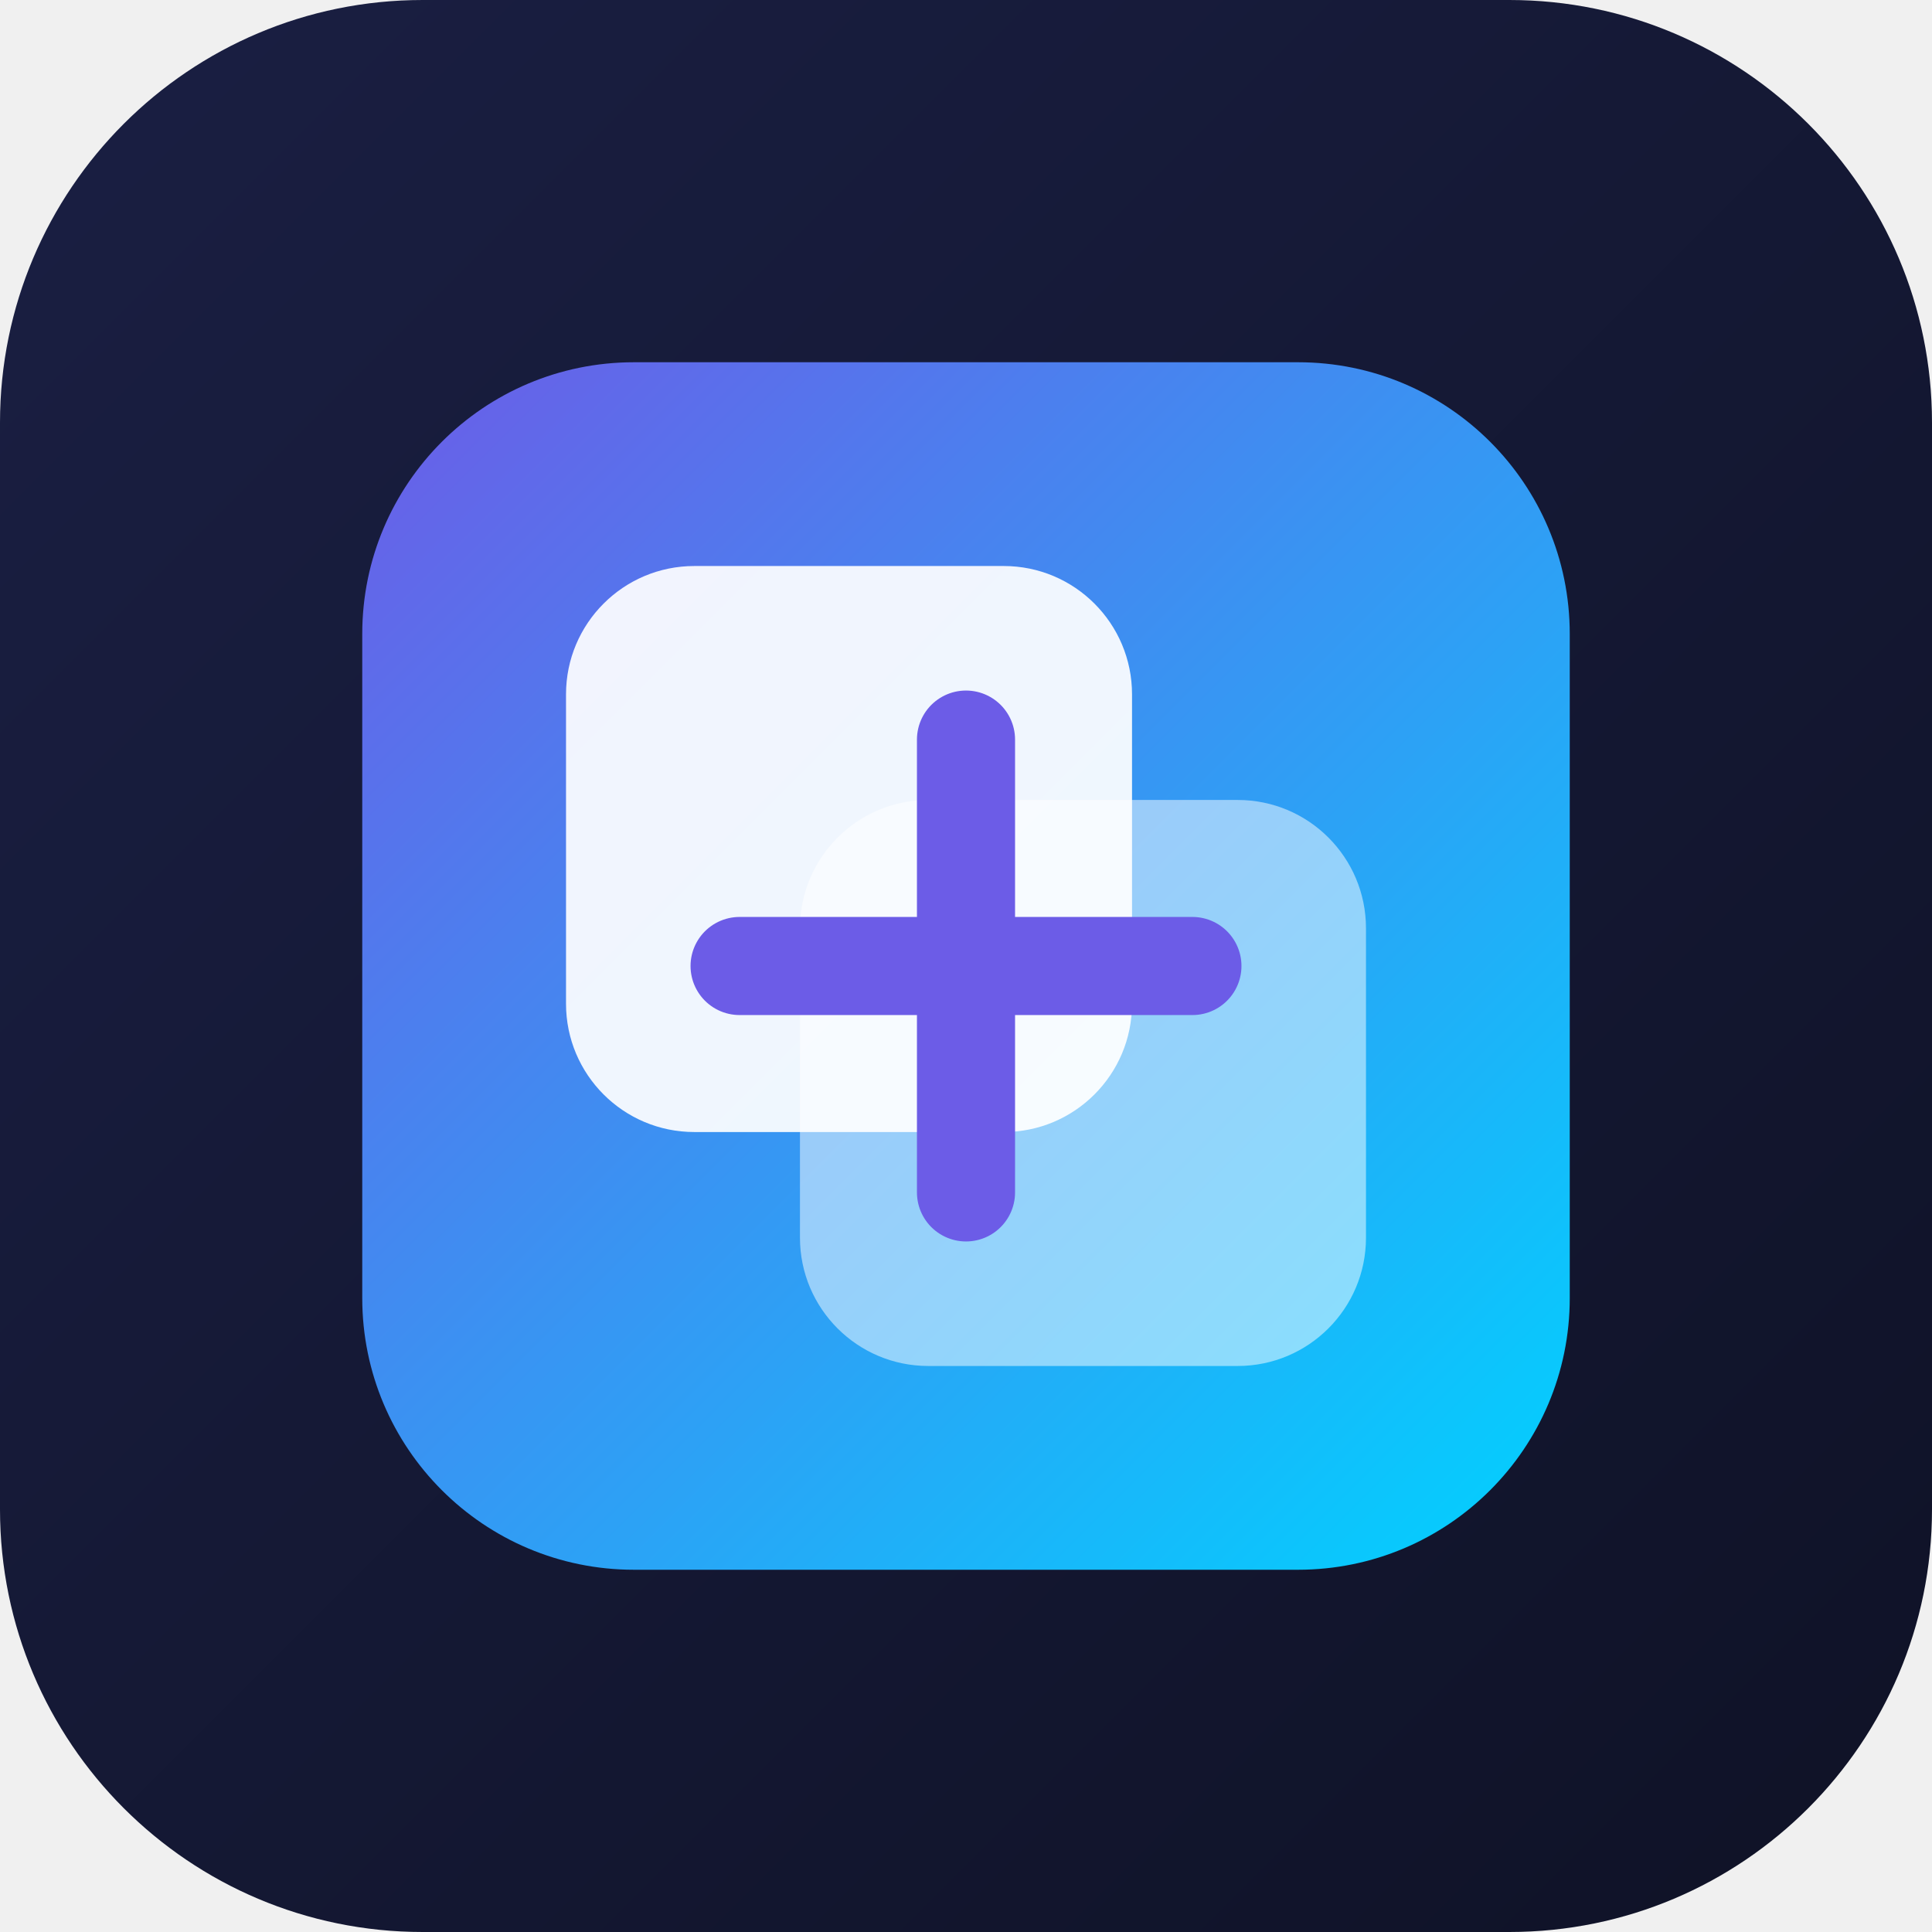
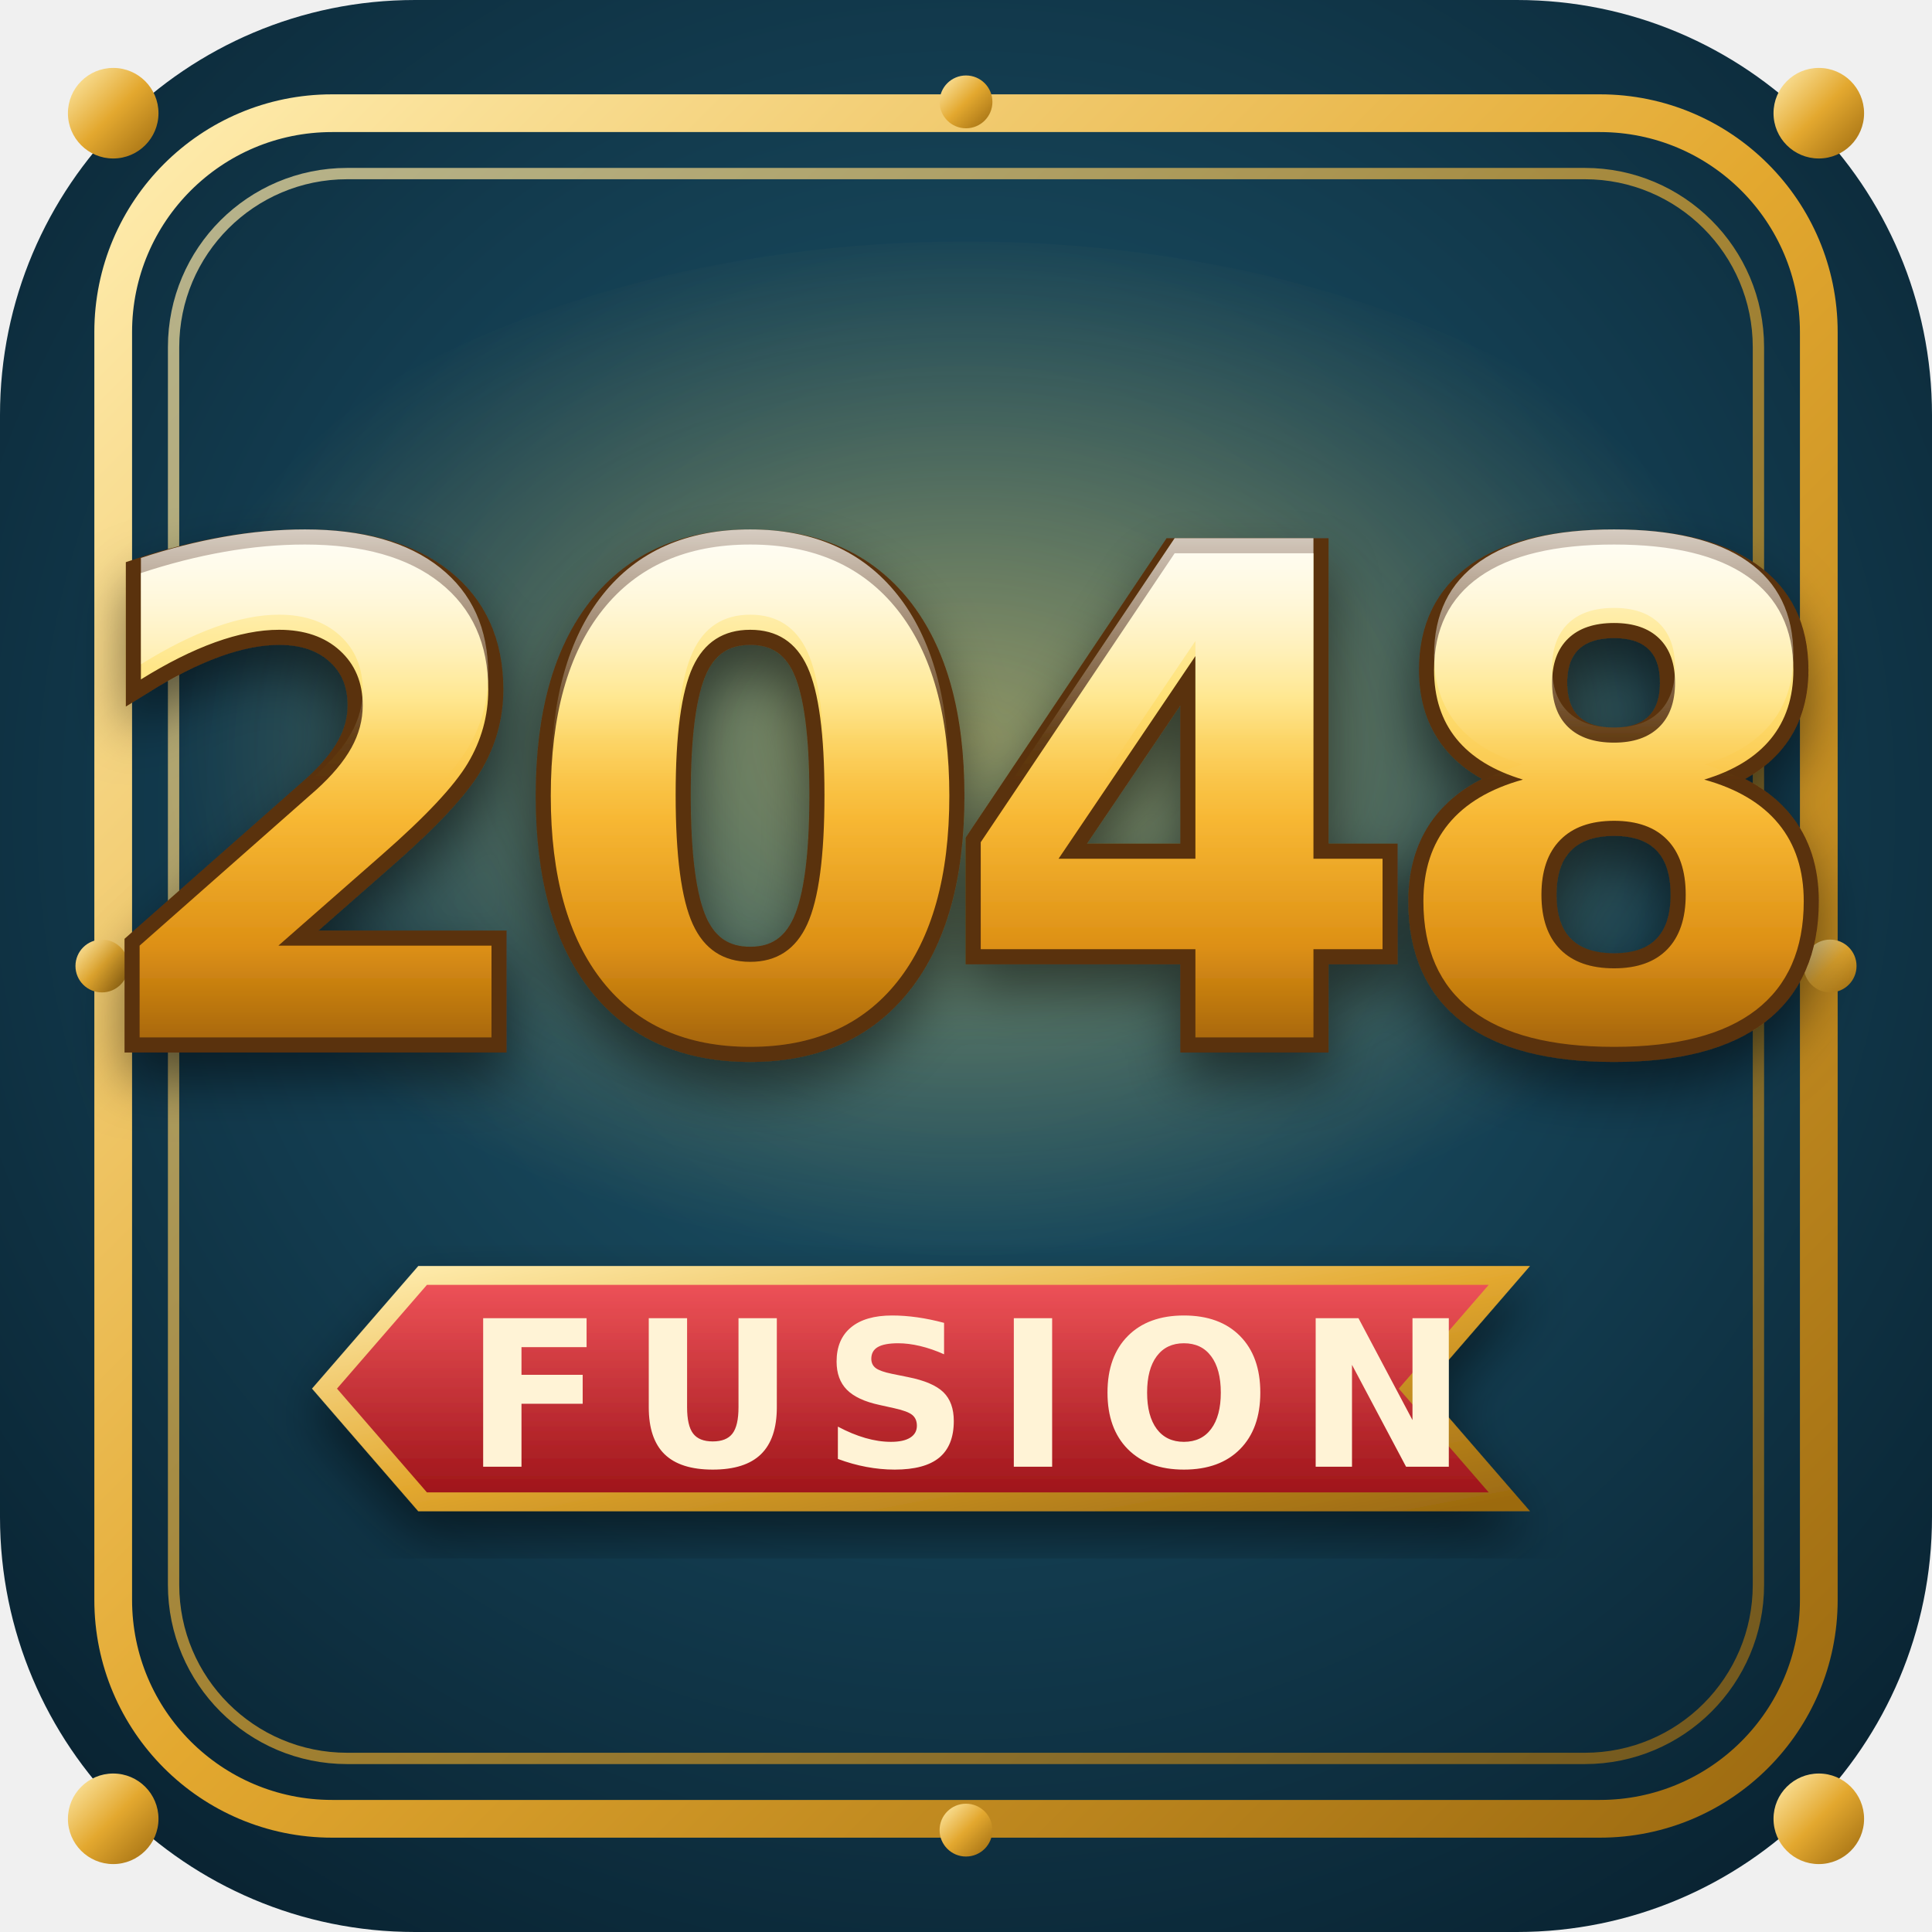
<svg xmlns="http://www.w3.org/2000/svg" viewBox="0 0 512 512" width="512" height="512">
  <defs>
-     <linearGradient id="bg" x1="0" y1="0" x2="1" y2="1">
-       <stop offset="0" stop-color="#1a1f43" />
-       <stop offset="1" stop-color="#0f1226" />
+     <radialGradient id="bg" cx="50%" cy="42%" r="72%">
+       <stop offset="0" stop-color="#1f5a6e" />
+       <stop offset="0.55" stop-color="#123a4d" />
+       <stop offset="1" stop-color="#08202e" />
+     </radialGradient>
+     <linearGradient id="gold" x1="0" y1="0" x2="0" y2="1">
+       <stop offset="0" stop-color="#fff7d4" />
+       <stop offset="0.30" stop-color="#ffe277" />
+       <stop offset="0.55" stop-color="#f7b733" />
+       <stop offset="0.80" stop-color="#dd9015" />
+       <stop offset="1" stop-color="#a5650a" />
    </linearGradient>
-     <linearGradient id="mark" x1="0" y1="0" x2="1" y2="1">
-       <stop offset="0" stop-color="#6c5ce7" />
-       <stop offset="1" stop-color="#00d2ff" />
+     <linearGradient id="frame" x1="0" y1="0" x2="1" y2="1">
+       <stop offset="0" stop-color="#ffedaf" />
+       <stop offset="0.5" stop-color="#e3a82f" />
+       <stop offset="1" stop-color="#9c6a10" />
    </linearGradient>
+     <linearGradient id="ribbon" x1="0" y1="0" x2="0" y2="1">
+       <stop offset="0" stop-color="#f0545a" />
+       <stop offset="1" stop-color="#9c1318" />
+     </linearGradient>
+     <linearGradient id="sheen" x1="0" y1="0" x2="0" y2="1">
+       <stop offset="0" stop-color="#ffffff" stop-opacity="0.75" />
+       <stop offset="0.42" stop-color="#ffffff" stop-opacity="0.05" />
+       <stop offset="0.5" stop-color="#ffffff" stop-opacity="0" />
+     </linearGradient>
+     <radialGradient id="glow" cx="50%" cy="44%" r="46%">
+       <stop offset="0" stop-color="#ffd35e" stop-opacity="0.5" />
+       <stop offset="1" stop-color="#ffd35e" stop-opacity="0" />
+     </radialGradient>
+     <filter id="ds" x="-25%" y="-25%" width="150%" height="150%">
+       <feDropShadow dx="0" dy="7" stdDeviation="7" flood-color="#000" flood-opacity="0.5" />
+     </filter>
  </defs>
-   <rect width="512" height="512" rx="112" fill="url(#bg)" />
-   <rect x="96" y="96" width="320" height="320" rx="72" fill="url(#mark)" />
-   <rect x="150" y="150" width="150" height="150" rx="34" fill="#ffffff" opacity="0.92" />
-   <rect x="212" y="212" width="150" height="150" rx="34" fill="#ffffff" opacity="0.5" />
-   <path d="M256 196v120M196 256h120" stroke="#6c5ce7" stroke-width="26" stroke-linecap="round" />
+   <rect width="512" height="512" rx="110" fill="url(#bg)" />
+   <g transform="translate(0.0,0.0) scale(1.0)">
+     <ellipse cx="256" cy="214" rx="232" ry="150" fill="url(#glow)" />
+     <rect x="30" y="30" width="452" height="452" rx="58" fill="none" stroke="url(#frame)" stroke-width="10" />
+     <rect x="46" y="46" width="420" height="420" rx="46" fill="none" stroke="url(#frame)" stroke-width="3" stroke-opacity="0.7" />
+     <g fill="url(#frame)">
+       <circle cx="30" cy="30" r="12" />
+       <circle cx="482" cy="30" r="12" />
+       <circle cx="30" cy="482" r="12" />
+       <circle cx="482" cy="482" r="12" />
+       <circle cx="256" cy="27" r="7" />
+       <circle cx="256" cy="485" r="7" />
+       <circle cx="27" cy="256" r="7" />
+       <circle cx="485" cy="256" r="7" />
+     </g>
+     <g filter="url(#ds)">
+       <text x="256" y="214" text-anchor="middle" dominant-baseline="central" font-family="'DejaVu Sans','Arial Black',sans-serif" font-weight="bold" font-size="176" letter-spacing="-8" fill="url(#gold)" stroke="#5a3208" stroke-width="8" paint-order="stroke">2048</text>
+       <text x="256" y="210" text-anchor="middle" dominant-baseline="central" font-family="'DejaVu Sans','Arial Black',sans-serif" font-weight="bold" font-size="176" letter-spacing="-8" fill="url(#sheen)">2048</text>
+     </g>
+     <g filter="url(#ds)">
+       <path d="M112 338 h288 l-26 30 26 30 h-288 l-26 -30 z" fill="url(#ribbon)" stroke="url(#frame)" stroke-width="5" />
+       <text x="256" y="370" text-anchor="middle" dominant-baseline="central" font-family="'DejaVu Sans','Arial Black',sans-serif" font-weight="bold" font-size="54" letter-spacing="7" fill="#fff3d6">FUSION</text>
+     </g>
+   </g>
</svg>
